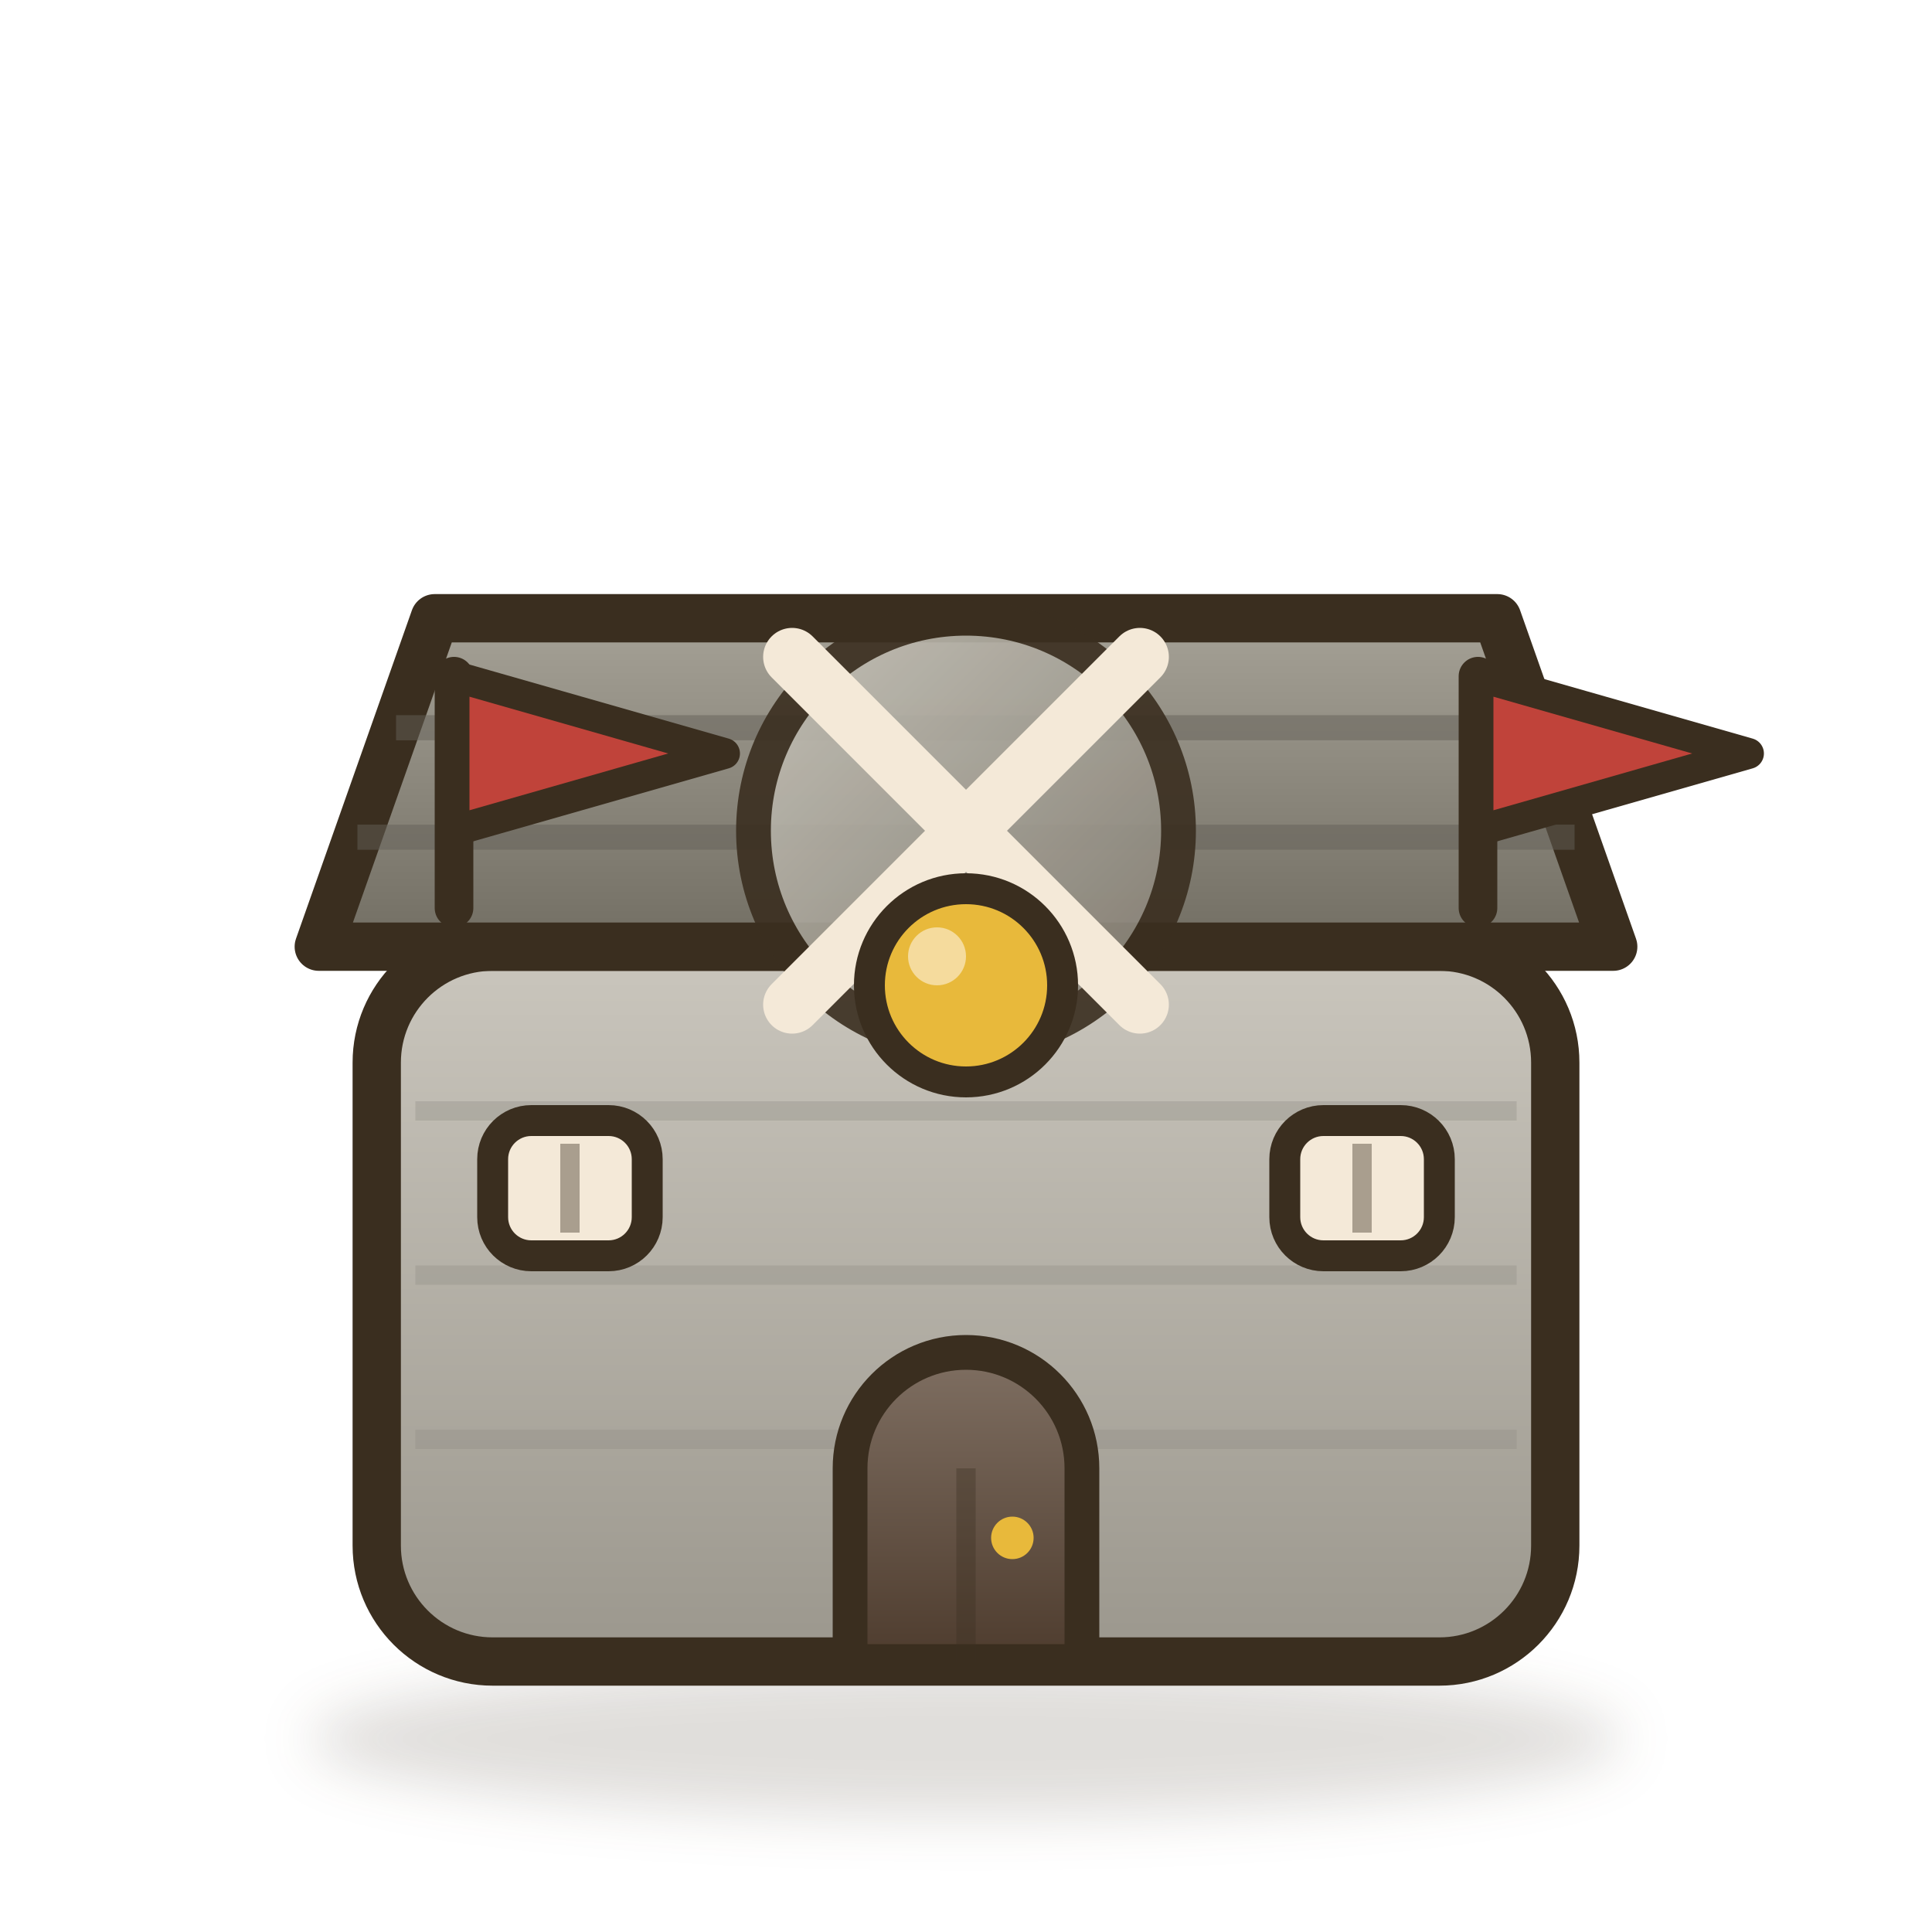
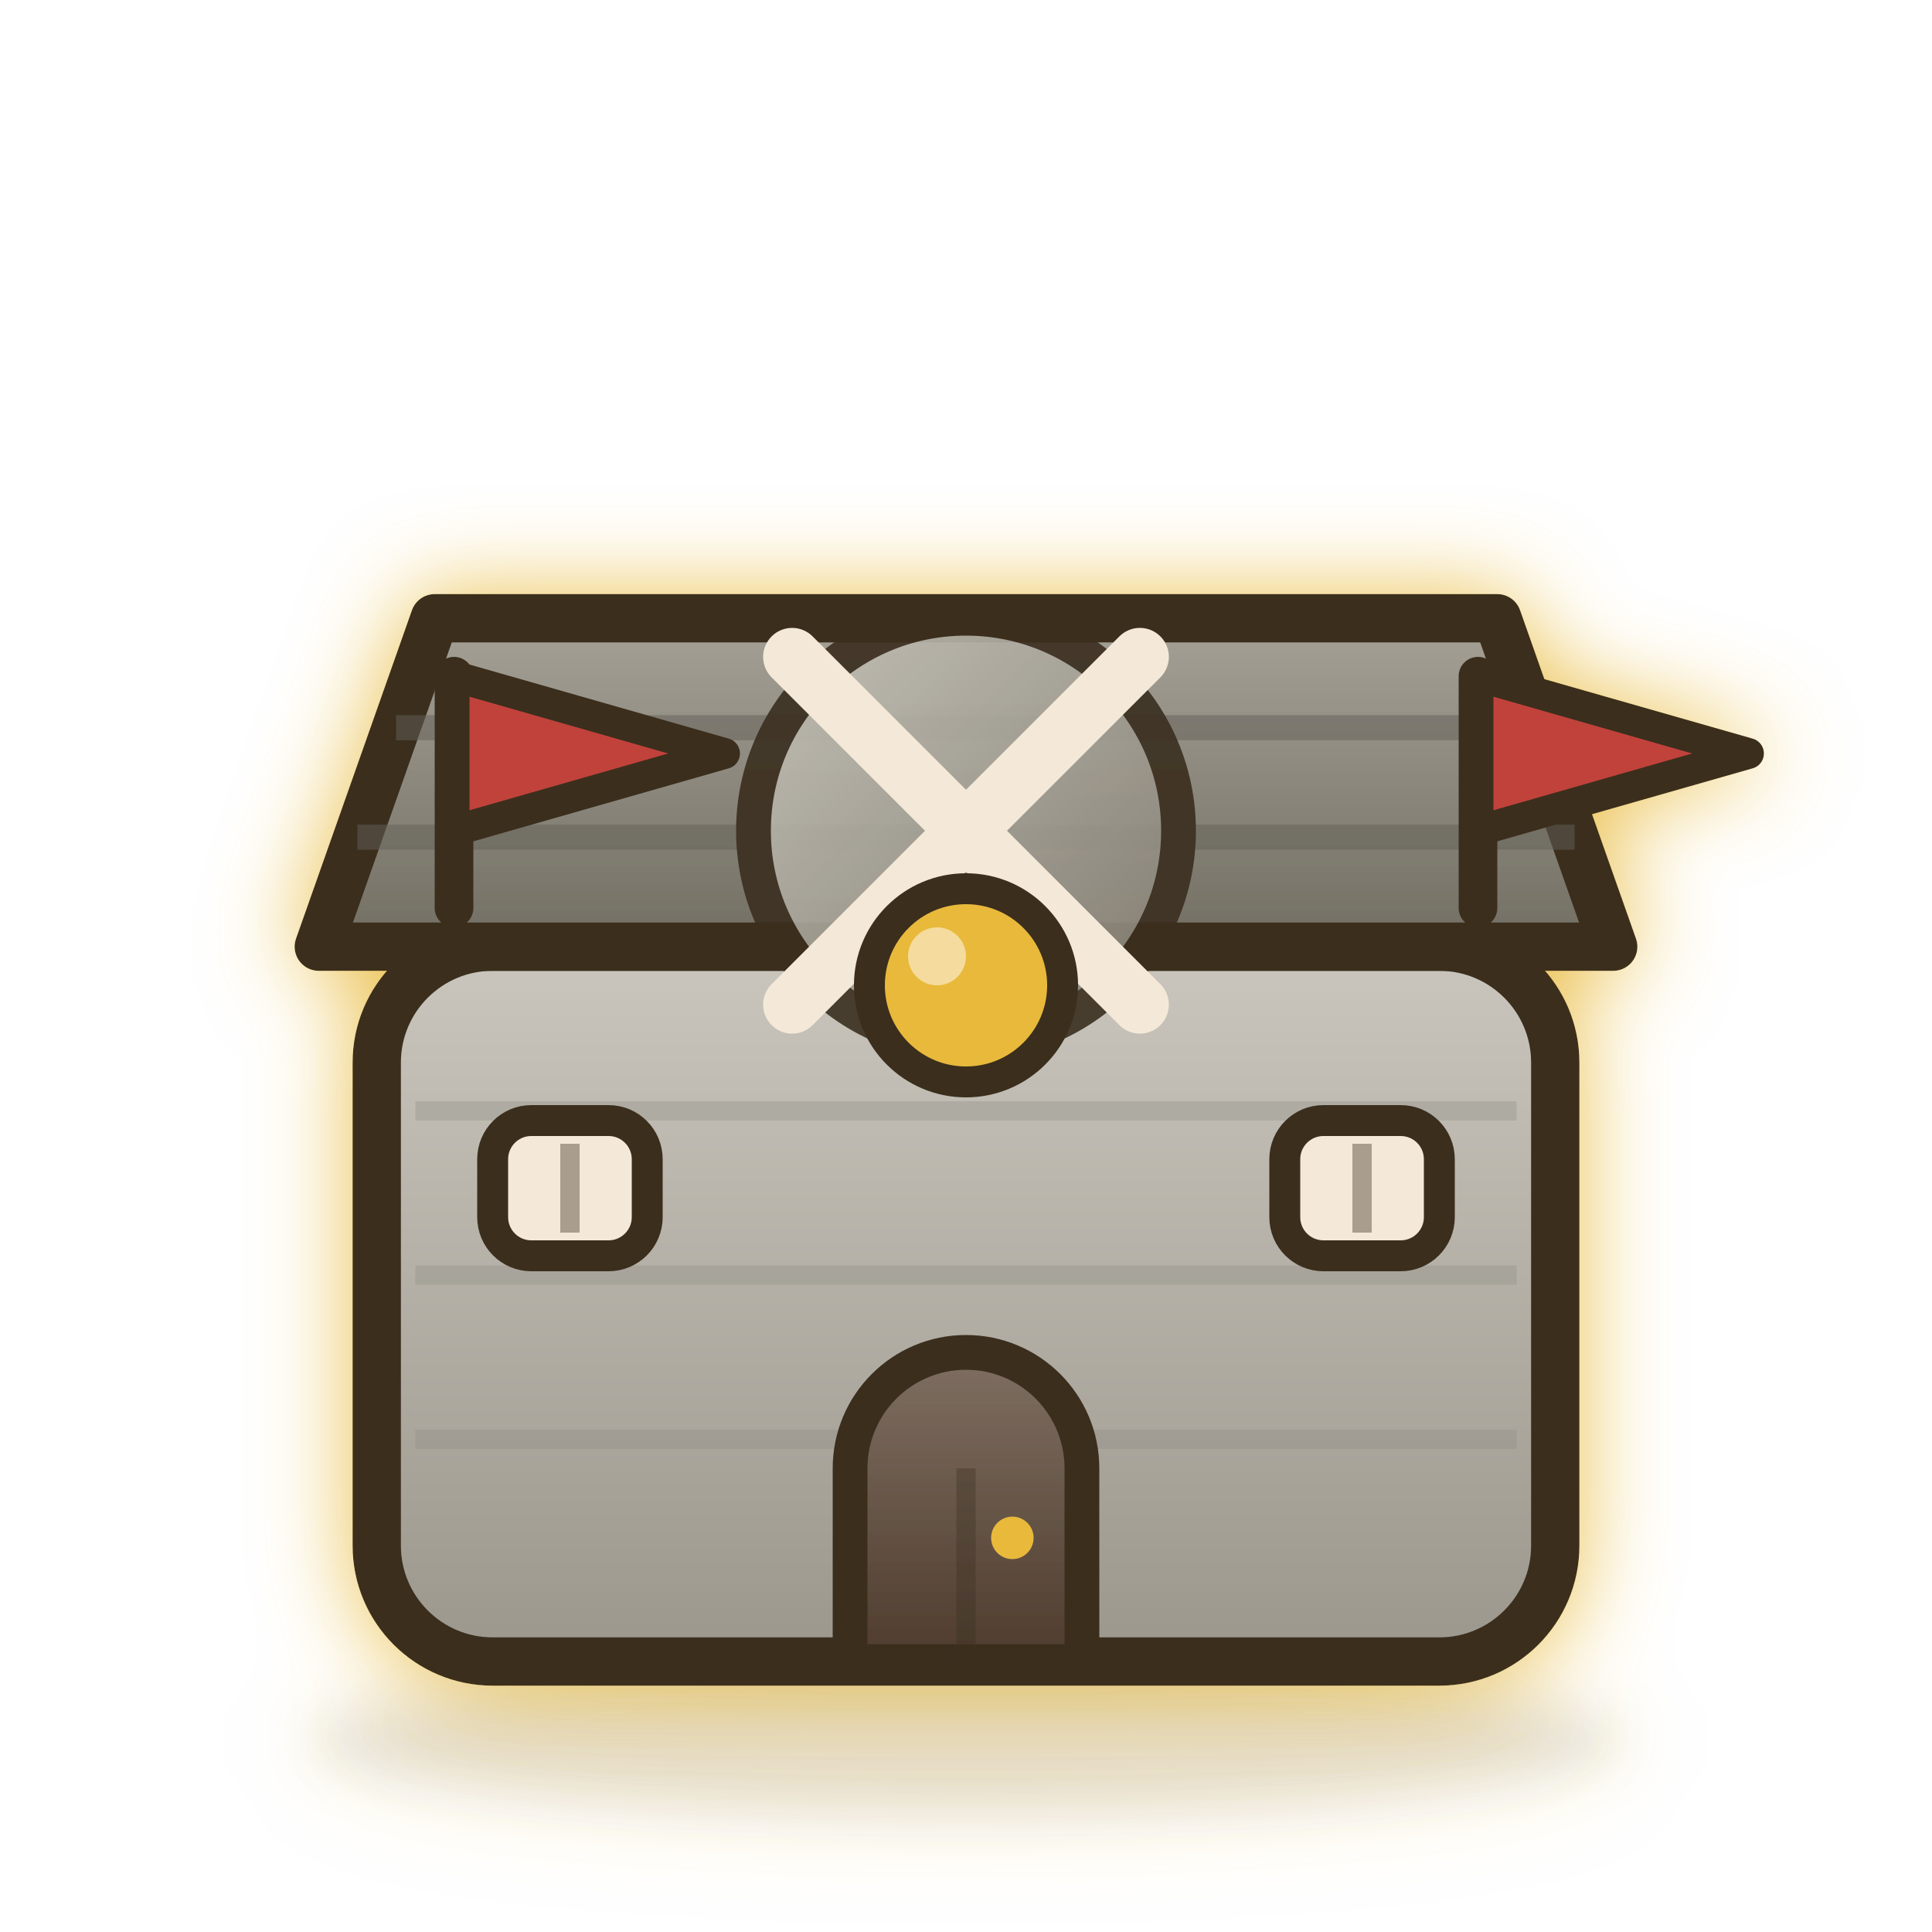
<svg xmlns="http://www.w3.org/2000/svg" viewBox="0 0 100 100" width="100" height="100" preserveAspectRatio="none">
-   <filter id="bl51" x="-50%" y="-50%" width="200%" height="200%">
-     <feGaussianBlur stdDeviation="1.4" />
+   <filter id="t3glow" x="-45%" y="-45%" width="190%" height="190%">
+     <feDropShadow dx="0" dy="0" stdDeviation="2.4" flood-color="#E8B93B" flood-opacity="0.9" />
  </filter>
-   <ellipse cx="50" cy="90" rx="34" ry="4" fill="#3A2E1F" opacity="0.16" filter="url(#bl51)" />
-   <linearGradient id="vg52" x1="0" y1="0" x2="0" y2="1">
-     <stop offset="0%" stop-color="#cac6bd" />
-     <stop offset="100%" stop-color="#9b978d" />
-   </linearGradient>
-   <rect x="19.5" y="49" width="61" height="37" rx="6" fill="url(#vg52)" stroke="#3A2E1F" stroke-width="2.5" stroke-linejoin="round" />
-   <line x1="21.5" y1="57.5" x2="78.5" y2="57.5" stroke="#908c83" stroke-width="1" opacity="0.35" />
-   <line x1="21.5" y1="66" x2="78.5" y2="66" stroke="#908c83" stroke-width="1" opacity="0.35" />
-   <line x1="21.5" y1="74.5" x2="78.5" y2="74.5" stroke="#908c83" stroke-width="1" opacity="0.35" />
-   <linearGradient id="vg53" x1="0" y1="0" x2="0" y2="1">
-     <stop offset="0%" stop-color="#a5a196" />
-     <stop offset="100%" stop-color="#726e63" />
-   </linearGradient>
-   <path d="M 16.5 49 L 22.5 32 L 77.5 32 L 83.5 49 Z" fill="url(#vg53)" stroke="#3A2E1F" stroke-width="2.5" stroke-linejoin="round" />
-   <line x1="18.5" y1="43.333" x2="81.5" y2="43.333" stroke="#646057" stroke-width="1.3" opacity="0.5" />
-   <line x1="20.5" y1="37.667" x2="79.5" y2="37.667" stroke="#646057" stroke-width="1.3" opacity="0.5" />
-   <linearGradient id="vg54" x1="0" y1="0" x2="0" y2="1">
-     <stop offset="0%" stop-color="#7f6f62" />
-     <stop offset="100%" stop-color="#4e3c2e" />
-   </linearGradient>
-   <path d="M 44 86 L 44 76 A 6 6 0 0 1 56 76 L 56 86 Z" fill="url(#vg54)" stroke="#3A2E1F" stroke-width="1.8" />
-   <line x1="50" y1="76" x2="50" y2="86" stroke="#3A2E1F" stroke-width="1" opacity="0.35" />
-   <circle cx="52.4" cy="79.6" r="1.1" fill="#E8B93B" />
-   <rect x="25.5" y="58" width="8" height="7" rx="2" fill="#F4E9D8" stroke="#3A2E1F" stroke-width="1.6" />
-   <line x1="29.5" y1="59.2" x2="29.5" y2="63.8" stroke="#3A2E1F" stroke-width="1" opacity="0.4" />
-   <rect x="66.5" y="58" width="8" height="7" rx="2" fill="#F4E9D8" stroke="#3A2E1F" stroke-width="1.6" />
-   <line x1="70.5" y1="59.2" x2="70.5" y2="63.8" stroke="#3A2E1F" stroke-width="1" opacity="0.4" />
-   <linearGradient id="dg55" x1="0" y1="0" x2="1" y2="1">
-     <stop offset="0%" stop-color="#c8c5bb" />
-     <stop offset="100%" stop-color="#817b70" />
-   </linearGradient>
-   <circle cx="50" cy="43" r="11" fill="url(#dg55)" stroke="#3A2E1F" stroke-width="1.8" opacity="0.9" />
-   <line x1="41" y1="34" x2="59" y2="52" stroke="#F4E9D8" stroke-width="3" stroke-linecap="round" />
-   <line x1="59" y1="34" x2="41" y2="52" stroke="#F4E9D8" stroke-width="3" stroke-linecap="round" />
-   <line x1="23.5" y1="47" x2="23.5" y2="35" stroke="#3A2E1F" stroke-width="2" stroke-linecap="round" />
-   <path d="M 23.5 35 L 37.5 39 L 23.5 43 Z" fill="#C0433A" stroke="#3A2E1F" stroke-width="1.6" stroke-linejoin="round" />
-   <line x1="76.5" y1="47" x2="76.5" y2="35" stroke="#3A2E1F" stroke-width="2" stroke-linecap="round" />
-   <path d="M 76.5 35 L 90.5 39 L 76.5 43 Z" fill="#C0433A" stroke="#3A2E1F" stroke-width="1.6" stroke-linejoin="round" />
-   <circle cx="50" cy="51" r="5" fill="#E8B93B" stroke="#3A2E1F" stroke-width="1.6" />
-   <circle cx="48.5" cy="49.5" r="1.5" fill="#FFF8EC" opacity="0.55" />
+   <g filter="url(#t3glow)">
+     <filter id="bl51" x="-50%" y="-50%" width="200%" height="200%">
+       <feGaussianBlur stdDeviation="1.4" />
+     </filter>
+     <ellipse cx="50" cy="90" rx="34" ry="4" fill="#3A2E1F" opacity="0.16" filter="url(#bl51)" />
+     <linearGradient id="vg52" x1="0" y1="0" x2="0" y2="1">
+       <stop offset="0%" stop-color="#cac6bd" />
+       <stop offset="100%" stop-color="#9b978d" />
+     </linearGradient>
+     <rect x="19.5" y="49" width="61" height="37" rx="6" fill="url(#vg52)" stroke="#3A2E1F" stroke-width="2.5" stroke-linejoin="round" />
+     <line x1="21.5" y1="57.5" x2="78.5" y2="57.5" stroke="#908c83" stroke-width="1" opacity="0.35" />
+     <line x1="21.5" y1="66" x2="78.5" y2="66" stroke="#908c83" stroke-width="1" opacity="0.35" />
+     <line x1="21.5" y1="74.5" x2="78.5" y2="74.5" stroke="#908c83" stroke-width="1" opacity="0.35" />
+     <linearGradient id="vg53" x1="0" y1="0" x2="0" y2="1">
+       <stop offset="0%" stop-color="#a5a196" />
+       <stop offset="100%" stop-color="#726e63" />
+     </linearGradient>
+     <path d="M 16.5 49 L 22.5 32 L 77.5 32 L 83.5 49 Z" fill="url(#vg53)" stroke="#3A2E1F" stroke-width="2.5" stroke-linejoin="round" />
+     <line x1="18.5" y1="43.333" x2="81.5" y2="43.333" stroke="#646057" stroke-width="1.3" opacity="0.5" />
+     <line x1="20.5" y1="37.667" x2="79.5" y2="37.667" stroke="#646057" stroke-width="1.3" opacity="0.5" />
+     <linearGradient id="vg54" x1="0" y1="0" x2="0" y2="1">
+       <stop offset="0%" stop-color="#7f6f62" />
+       <stop offset="100%" stop-color="#4e3c2e" />
+     </linearGradient>
+     <path d="M 44 86 L 44 76 A 6 6 0 0 1 56 76 L 56 86 Z" fill="url(#vg54)" stroke="#3A2E1F" stroke-width="1.8" />
+     <line x1="50" y1="76" x2="50" y2="86" stroke="#3A2E1F" stroke-width="1" opacity="0.35" />
+     <circle cx="52.4" cy="79.6" r="1.1" fill="#E8B93B" />
+     <rect x="25.5" y="58" width="8" height="7" rx="2" fill="#F4E9D8" stroke="#3A2E1F" stroke-width="1.6" />
+     <line x1="29.5" y1="59.2" x2="29.5" y2="63.8" stroke="#3A2E1F" stroke-width="1" opacity="0.4" />
+     <rect x="66.5" y="58" width="8" height="7" rx="2" fill="#F4E9D8" stroke="#3A2E1F" stroke-width="1.6" />
+     <line x1="70.5" y1="59.2" x2="70.5" y2="63.8" stroke="#3A2E1F" stroke-width="1" opacity="0.4" />
+     <linearGradient id="dg55" x1="0" y1="0" x2="1" y2="1">
+       <stop offset="0%" stop-color="#c8c5bb" />
+       <stop offset="100%" stop-color="#817b70" />
+     </linearGradient>
+     <circle cx="50" cy="43" r="11" fill="url(#dg55)" stroke="#3A2E1F" stroke-width="1.8" opacity="0.9" />
+     <line x1="41" y1="34" x2="59" y2="52" stroke="#F4E9D8" stroke-width="3" stroke-linecap="round" />
+     <line x1="59" y1="34" x2="41" y2="52" stroke="#F4E9D8" stroke-width="3" stroke-linecap="round" />
+     <line x1="23.5" y1="47" x2="23.5" y2="35" stroke="#3A2E1F" stroke-width="2" stroke-linecap="round" />
+     <path d="M 23.5 35 L 37.5 39 L 23.5 43 Z" fill="#C0433A" stroke="#3A2E1F" stroke-width="1.6" stroke-linejoin="round" />
+     <line x1="76.5" y1="47" x2="76.5" y2="35" stroke="#3A2E1F" stroke-width="2" stroke-linecap="round" />
+     <path d="M 76.5 35 L 90.5 39 L 76.5 43 Z" fill="#C0433A" stroke="#3A2E1F" stroke-width="1.6" stroke-linejoin="round" />
+     <circle cx="50" cy="51" r="5" fill="#E8B93B" stroke="#3A2E1F" stroke-width="1.6" />
+     <circle cx="48.5" cy="49.5" r="1.5" fill="#FFF8EC" opacity="0.55" />
+   </g>
</svg>
